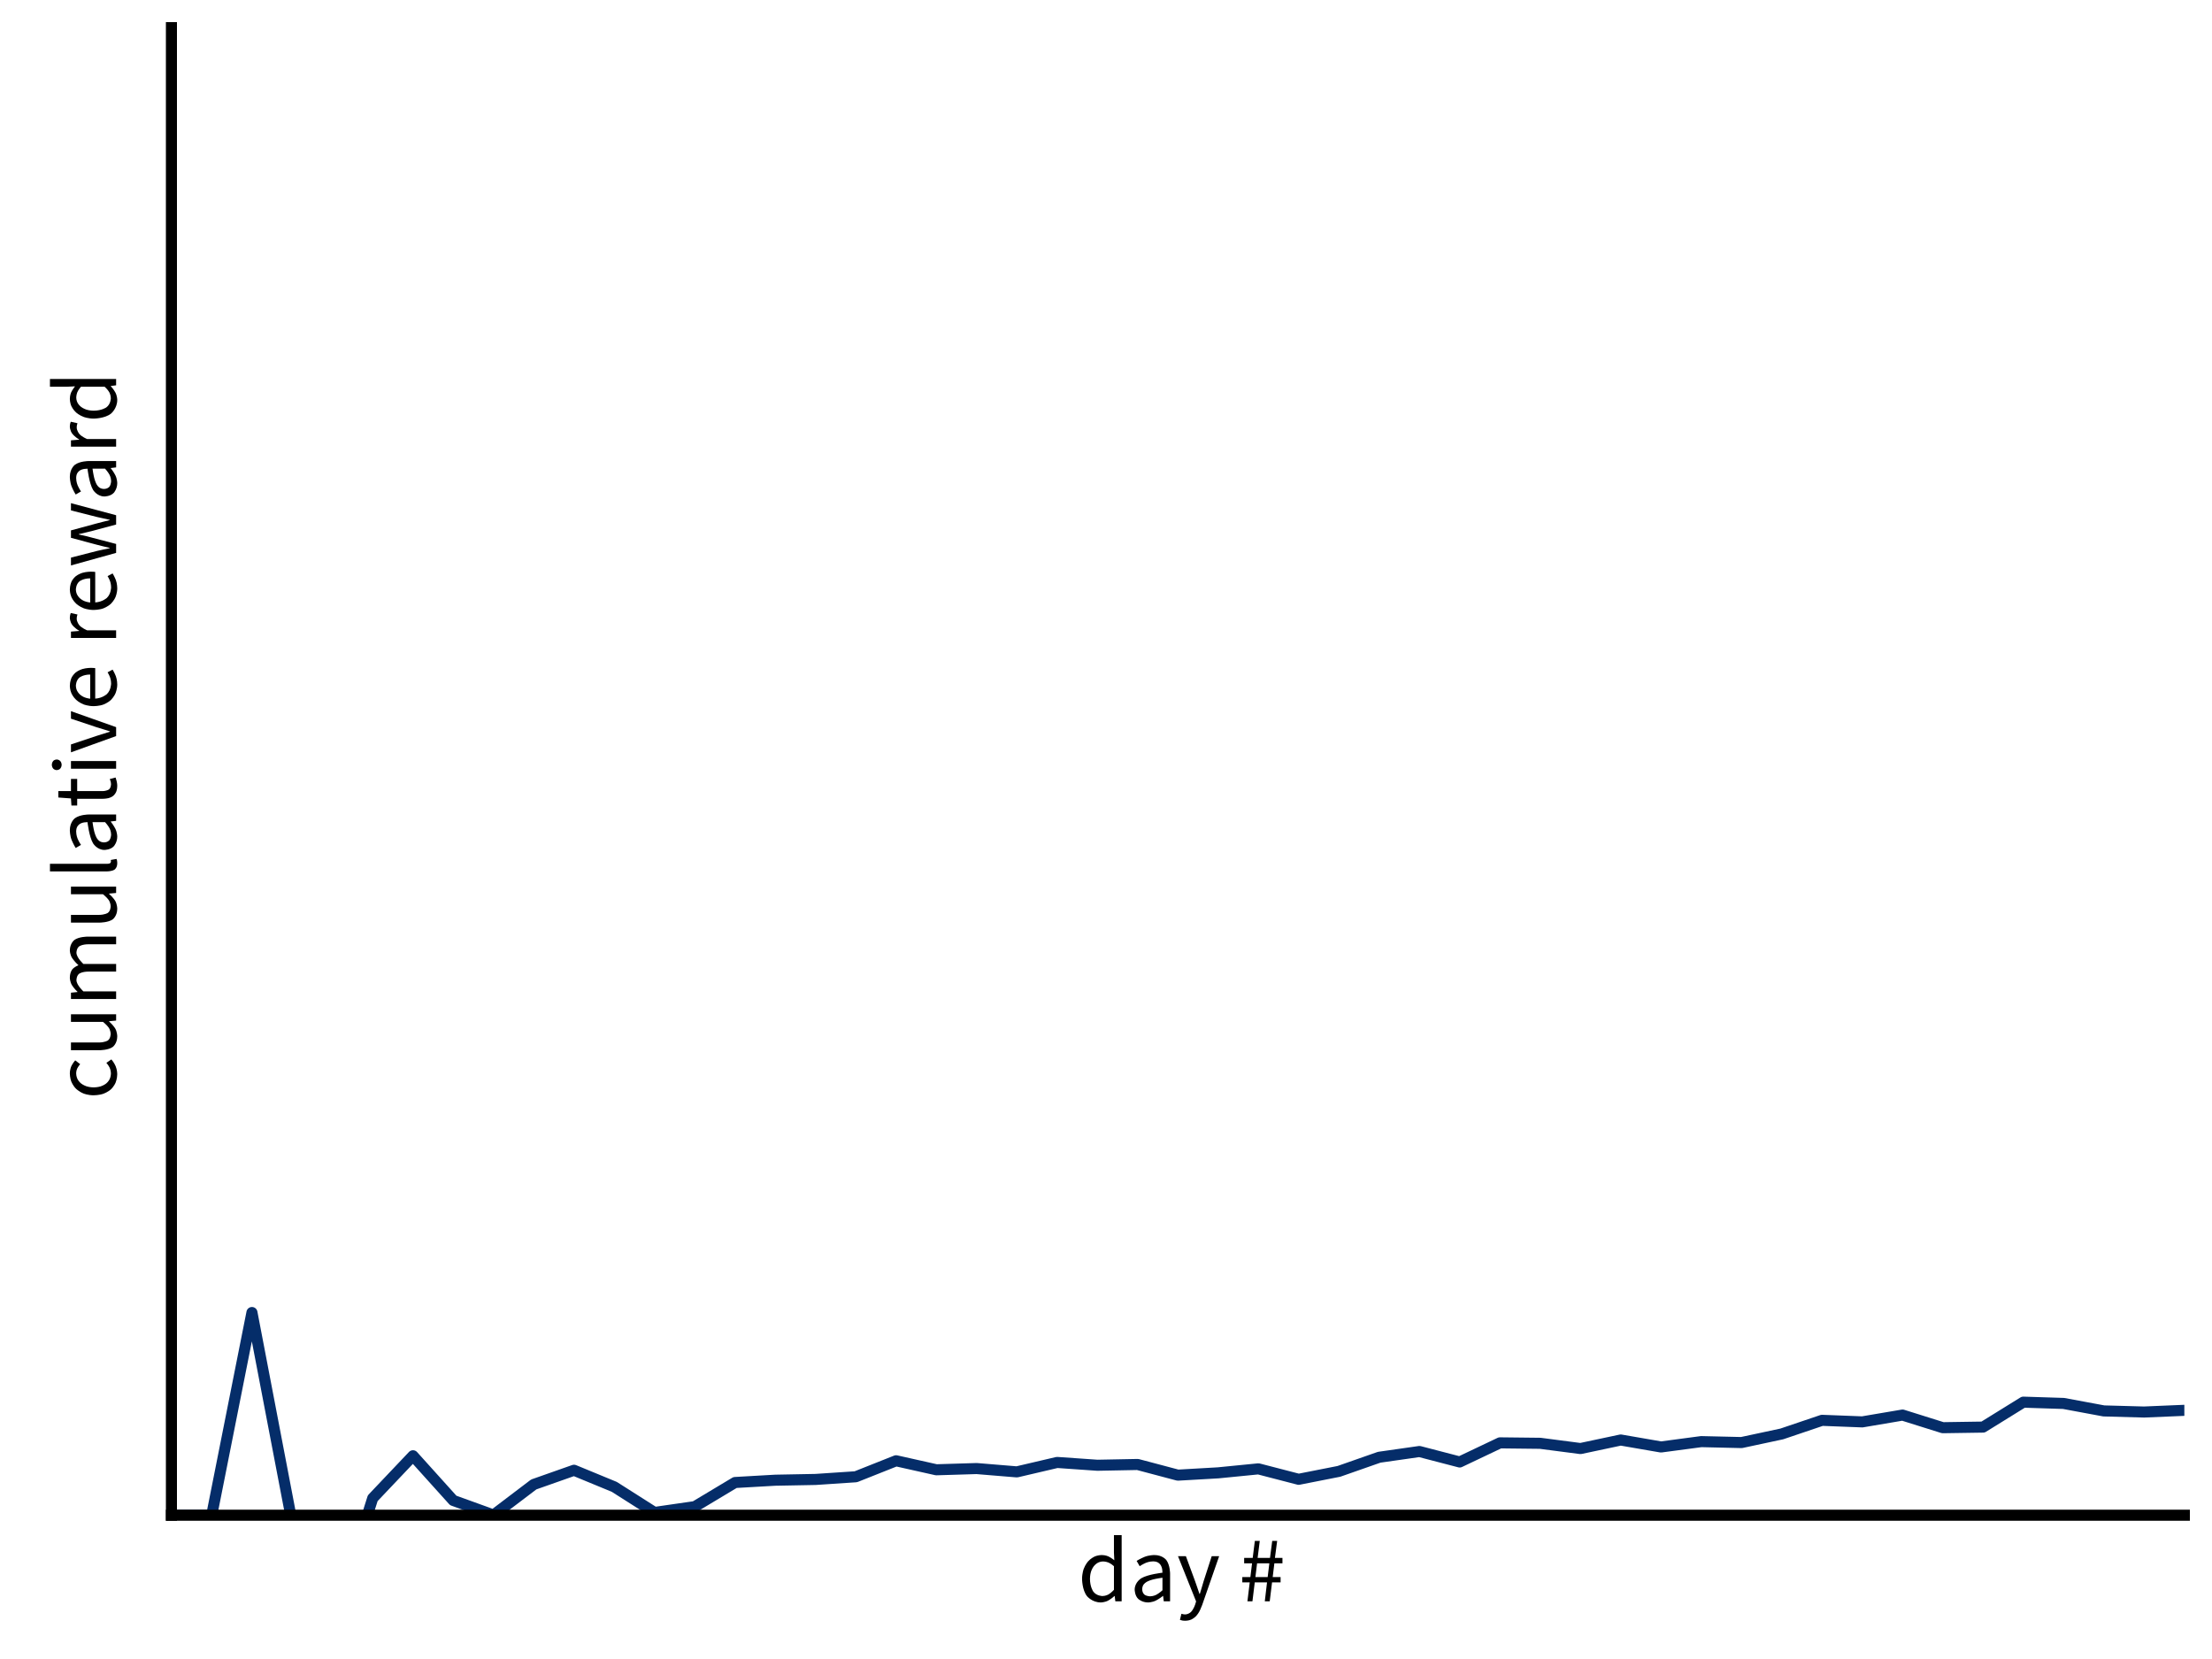
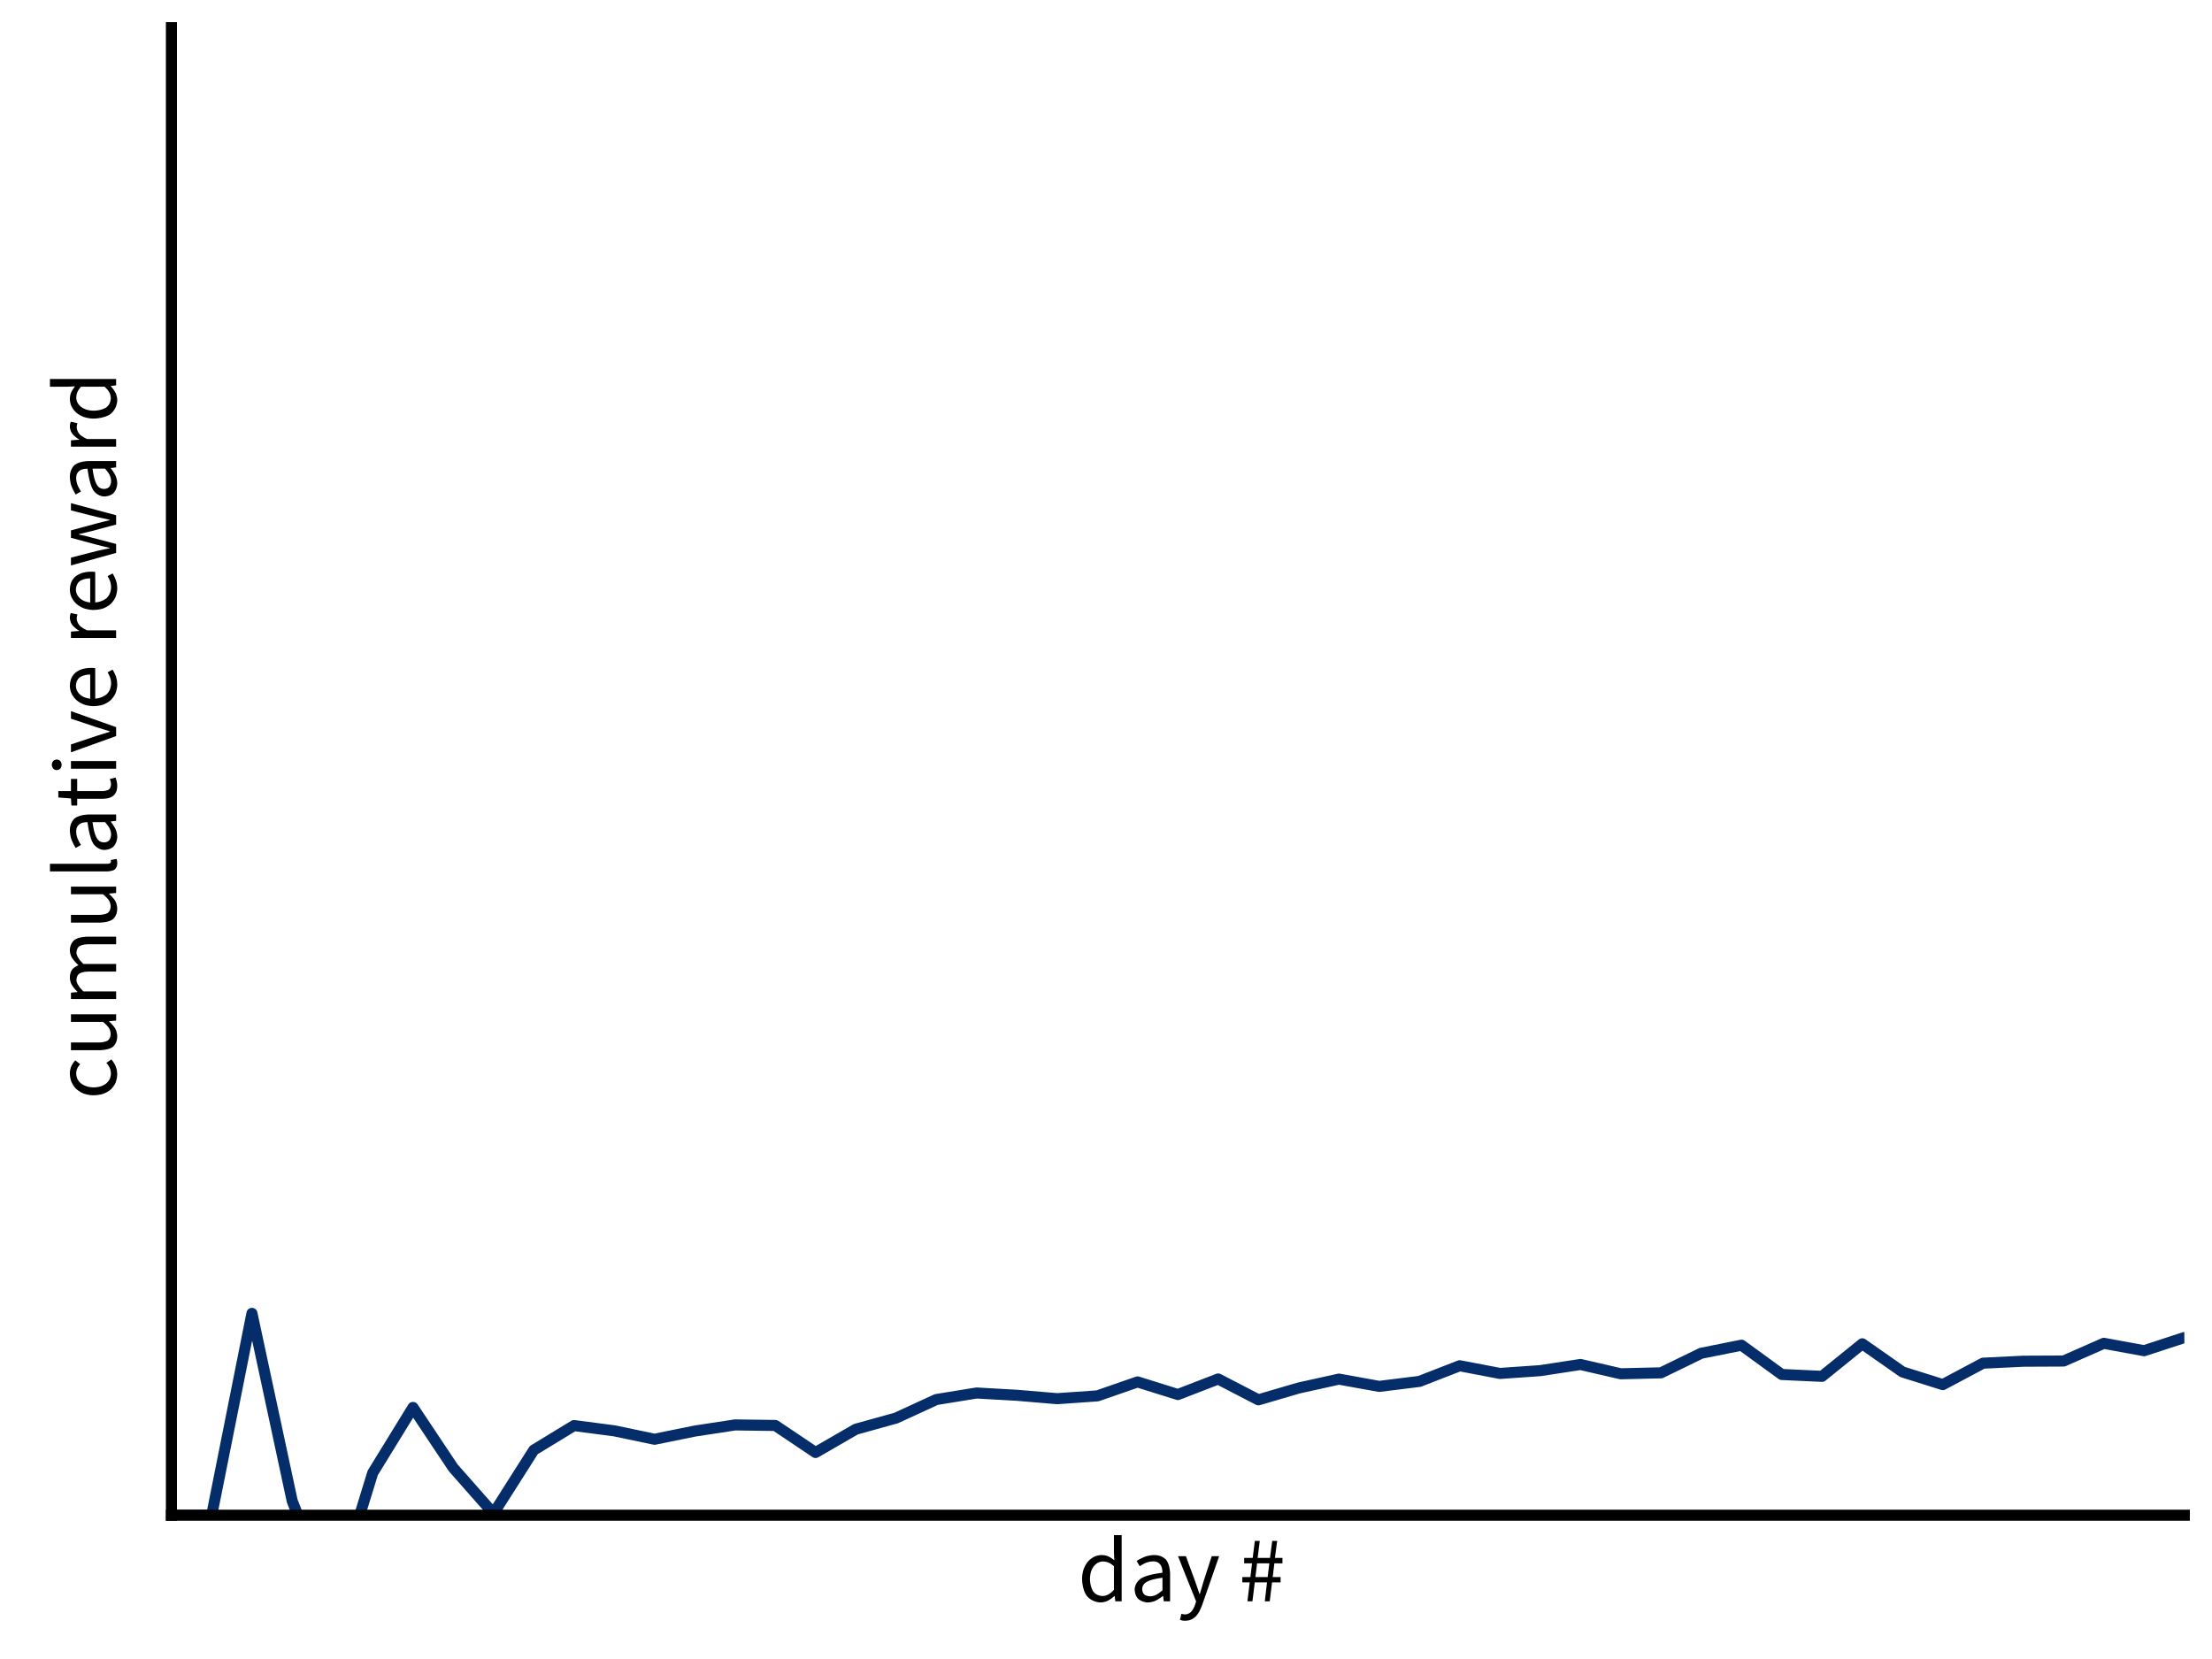
<svg xmlns="http://www.w3.org/2000/svg" height="600" stroke-opacity="1" viewBox="0.0 0.0 800.0 600.0" font-size="1" width="800" stroke="rgb(0,0,0)" version="1.1">
  <defs />
  <g stroke-linejoin="bevel" stroke-opacity="0.0" fill-opacity="0.0" stroke="rgb(0,0,0)" stroke-width="0.0" fill="rgb(0,0,0)" stroke-linecap="butt" stroke-miterlimit="10.0">
    <path d="M 0,0 v 600 h 800 v -600 Z" />
  </g>
  <g stroke-linejoin="round" stroke-opacity="1.0" fill-opacity="0.0" stroke="rgb(5,45,105)" stroke-width="4" fill="rgb(0,0,0)" stroke-linecap="round" stroke-miterlimit="10.0">
    <defs>
      <clipPath id="myClip1">
        <path d="M 62,10 v 538 h 728 v -538 Z" />
      </clipPath>
    </defs>
    <g clip-path="url(#myClip1)">
-       <path d="M 62,548 h 14.56 l 14.56,-73.308 l 14.56,76.052 l 14.56,37.066 l 14.56,-45.964 l 14.56,-15.349 l 14.56,16.159 l 14.56,5.262 l 14.56,-11.048 l 14.56,-5.133 l 14.56,6.004 l 14.56,9.256 l 14.56,-2.101 l 14.56,-8.729 l 14.56,-0.831 l 14.56,-0.274 l 14.56,-0.971 l 14.56,-5.784 l 14.56,3.258 l 14.56,-0.444 l 14.56,1.202 l 14.56,-3.408 l 14.56,1.014 l 14.56,-0.282 l 14.56,3.86 l 14.56,-0.834 l 14.56,-1.442 l 14.56,3.777 l 14.56,-2.87 l 14.56,-5.103 l 14.56,-2.079 l 14.56,3.79 l 14.56,-6.919 l 14.56,0.164 l 14.56,1.897 l 14.56,-3.088 l 14.56,2.518 l 14.56,-1.937 l 14.56,0.339 l 14.56,-3.115 l 14.56,-4.925 l 14.56,0.562 l 14.56,-2.464 l 14.56,4.57 l 14.56,-0.221 l 14.56,-9.017 l 14.56,0.465 l 14.56,2.704 l 14.56,0.398 l 14.56,-0.613 " />
+       <path d="M 62,548 h 14.56 l 14.56,-73.001 l 14.56,67.839 l 14.56,37.197 l 14.56,-47.339 l 14.56,-23.675 l 14.56,21.84 l 14.56,16.514 l 14.56,-22.924 l 14.56,-8.874 l 14.56,1.902 l 14.56,3.045 l 14.56,-2.959 l 14.56,-2.222 l 14.56,0.196 l 14.56,9.773 l 14.56,-8.412 l 14.56,-4.048 l 14.56,-6.695 l 14.56,-2.359 l 14.56,0.823 l 14.56,1.229 l 14.56,-1.011 l 14.56,-5.049 l 14.56,4.56 l 14.56,-5.625 l 14.56,7.54 l 14.56,-4.266 l 14.56,-3.223 l 14.56,2.631 l 14.56,-1.802 l 14.56,-5.662 l 14.56,2.781 l 14.56,-1.011 l 14.56,-2.233 l 14.56,3.365 l 14.56,-0.342 l 14.56,-7.085 l 14.56,-2.913 l 14.56,10.596 l 14.56,0.675 l 14.56,-11.774 l 14.56,10.187 l 14.56,4.576 l 14.56,-7.753 l 14.56,-0.71 l 14.56,-0.067 l 14.56,-6.408 l 14.56,2.674 l 14.56,-4.764 " />
    </g>
  </g>
  <g stroke-linejoin="bevel" stroke-opacity="0.0" fill-opacity="1.0" stroke="rgb(0,0,0)" stroke-width="0.0" fill="rgb(0,0,0)" stroke-linecap="butt" stroke-miterlimit="10.0">
    <path d="M 42,397.672 ZM 33.865,396.126 c -2.05,0 -3.647,-0.639 -3.647 -0.639c -1.597,-0.639 -2.706,-1.714 -2.706 -1.714c -1.109,-1.076 -1.681,-2.504 -1.681 -2.504c -0.571,-1.429 -0.571,-3.008 -0.571 -3.008c -0,-1.613 0.588,-2.773 0.588 -2.773c 0.588,-1.16 1.361,-2 1.361 -2l 1.782,1.378 c -0.639,0.74 -1.042,1.529 -1.042 1.529c -0.403,0.79 -0.403,1.765 -0.403 1.765c 0,1.109 0.454,2.05 0.454 2.05c 0.454,0.941 1.294,1.613 1.294 1.613c 0.84,0.672 2,1.059 2 1.059c 1.16,0.387 2.571,0.387 2.571 0.387c 1.412,-0 2.555,-0.37 2.555 -0.37c 1.143,-0.37 1.966,-1.025 1.966 -1.025c 0.824,-0.655 1.277,-1.597 1.277 -1.597c 0.454,-0.941 0.454,-2.05 0.454 -2.05c -0,-1.177 -0.487,-2.135 -0.487 -2.135c -0.487,-0.958 -1.16,-1.698 -1.16 -1.698l 1.815,-1.244 c 0.975,1.109 1.546,2.471 1.546 2.471c 0.571,1.361 0.571,2.84 0.571 2.84c 0,1.613 -0.571,3.025 -0.571 3.025c -0.571,1.412 -1.664,2.437 -1.664 2.437c -1.092,1.025 -2.689,1.613 -2.689 1.613c -1.597,0.588 -3.613,0.588 -3.613 0.588ZM 42,382.344 ZM 25.664,379.824 l -0,-2.79 l 9.983,-0 c 2.319,-0 3.345,-0.723 3.345 -0.723c 1.025,-0.723 1.025,-2.336 1.025 -2.336c -0,-1.277 -0.655,-2.252 -0.655 -2.252c -0.655,-0.975 -2.101,-2.151 -2.101 -2.151l -11.597,0 l -0,-2.756 l 16.336,-0 l 0,2.286 l -2.555,0.235 l 0,0.101 c 1.345,1.143 2.151,2.403 2.151 2.403c 0.807,1.26 0.807,2.975 0.807 2.975c 0,2.622 -1.613,3.815 -1.613 3.815c -1.613,1.193 -4.773,1.193 -4.773 1.193l -10.353,0 ZM 42,364.059 ZM 25.664,361.303 l -0,-2.286 l 2.353,-0.235 l -0,-0.101 c -1.177,-1.076 -1.966,-2.336 -1.966 -2.336c -0.79,-1.26 -0.79,-2.74 -0.79 -2.74c -0,-1.882 0.824,-2.941 0.824 -2.941c 0.824,-1.059 2.303,-1.563 2.303 -1.563c -1.412,-1.277 -2.269,-2.571 -2.269 -2.571c -0.857,-1.294 -0.857,-2.807 -0.857 -2.807c -0,-2.521 1.613,-3.748 1.613 -3.748c 1.613,-1.227 4.773,-1.227 4.773 -1.227l 10.353,-0 l 0,2.756 l -9.983,0 c -2.319,0 -3.345,0.74 -3.345 0.74c -1.025,0.74 -1.025,2.286 -1.025 2.286c 0,1.849 2.521,4.101 2.521 4.101l 11.832,-0 l 0,2.756 l -9.983,0 c -2.319,0 -3.345,0.74 -3.345 0.74c -1.025,0.74 -1.025,2.319 -1.025 2.319c 0,1.849 2.521,4.101 2.521 4.101l 11.832,-0 l 0,2.756 l -16.336,0 ZM 42,336.193 ZM 25.664,333.672 l -0,-2.79 l 9.983,-0 c 2.319,-0 3.345,-0.723 3.345 -0.723c 1.025,-0.723 1.025,-2.336 1.025 -2.336c -0,-1.277 -0.655,-2.252 -0.655 -2.252c -0.655,-0.975 -2.101,-2.151 -2.101 -2.151l -11.597,0 l -0,-2.756 l 16.336,-0 l 0,2.286 l -2.555,0.235 l 0,0.101 c 1.345,1.143 2.151,2.403 2.151 2.403c 0.807,1.26 0.807,2.975 0.807 2.975c 0,2.622 -1.613,3.815 -1.613 3.815c -1.613,1.193 -4.773,1.193 -4.773 1.193l -10.353,0 ZM 42,317.908 ZM 18.067,315.151 l -0,-2.756 l 20.84,-0 c 0.672,-0 0.941,-0.235 0.941 -0.235c 0.269,-0.235 0.269,-0.538 0.269 -0.538l -0,-0.252 c 0,0 -0.067,-0.353 -0.067 -0.353l 2.084,-0.37 c 0.135,0.269 0.202,0.639 0.202 0.639c 0.067,0.37 0.067,0.941 0.067 0.941c 0,1.58 -0.941,2.252 -0.941 2.252c -0.941,0.672 -2.756,0.672 -2.756 0.672l -20.639,0 ZM 42,309.336 ZM 37.765,307.387 c -2.689,0 -4.118,-2.403 -4.118 -2.403c -1.429,-2.403 -2,-7.647 -2 -7.647c -0.773,0 -1.513,0.151 -1.513 0.151c -0.74,0.151 -1.311,0.538 -1.311 0.538c -0.571,0.387 -0.924,1.025 -0.924 1.025c -0.353,0.639 -0.353,1.647 -0.353 1.647c 0,1.445 0.538,2.672 0.538 2.672c 0.538,1.227 1.21,2.202 1.21 2.202l -1.916,1.109 c -0.74,-1.143 -1.429,-2.79 -1.429 -2.79c -0.689,-1.647 -0.689,-3.63 -0.689 -3.63c -0,-2.992 1.832,-4.336 1.832 -4.336c 1.832,-1.345 4.891,-1.345 4.891 -1.345l 10.017,-0 l 0,2.286 l -1.95,0.235 l 0,0.067 c 0.975,1.177 1.664,2.538 1.664 2.538c 0.689,1.361 0.689,2.874 0.689 2.874c 0,2.084 -1.21,3.445 -1.21 3.445c -1.21,1.361 -3.429,1.361 -3.429 1.361ZM 37.765,307.387 ZM 37.563,304.664 c 1.412,-0 2.017,-0.824 2.017 -0.824c 0.605,-0.824 0.605,-2.034 0.605 -2.034c -0,-1.177 -0.555,-2.235 -0.555 -2.235c -0.555,-1.059 -1.63,-2.235 -1.63 -2.235l -4.538,0 c 0.269,2.05 0.639,3.462 0.639 3.462c 0.37,1.412 0.874,2.269 0.874 2.269c 0.504,0.857 1.16,1.227 1.16 1.227c 0.655,0.37 1.429,0.37 1.429 0.37ZM 42,292.126 ZM 27.916,288.899 l 0,2.42 l -2.084,0 l -0.168,-2.555 l -4.571,-0.336 l -0,-2.319 l 4.571,-0 l -0,-4.403 l 2.252,-0 l 0,4.403 l 9.076,-0 c 1.513,-0 2.336,-0.555 2.336 -0.555c 0.824,-0.555 0.824,-1.966 0.824 -1.966c -0,-0.437 -0.135,-0.941 -0.135 -0.941c -0.135,-0.504 -0.302,-0.908 -0.302 -0.908l 2.084,-0.538 c 0.235,0.672 0.42,1.462 0.42 1.462c 0.185,0.79 0.185,1.563 0.185 1.563c 0,1.311 -0.403,2.202 -0.403 2.202c -0.403,0.891 -1.109,1.445 -1.109 1.445c -0.706,0.555 -1.714,0.79 -1.714 0.79c -1.008,0.235 -2.219,0.235 -2.219 0.235l -9.042,0 ZM 42,280.765 ZM 22.302,276.597 c 0,0.807 -0.504,1.361 -0.504 1.361c -0.504,0.555 -1.277,0.555 -1.277 0.555c -0.807,0 -1.294,-0.555 -1.294 -0.555c -0.487,-0.555 -0.487,-1.361 -0.487 -1.361c -0,-0.807 0.487,-1.361 0.487 -1.361c 0.487,-0.555 1.294,-0.555 1.294 -0.555c 0.773,-0 1.277,0.555 1.277 0.555c 0.504,0.555 0.504,1.361 0.504 1.361ZM 22.302,276.597 ZM 25.664,278.008 l -0,-2.756 l 16.336,-0 l 0,2.756 l -16.336,0 ZM 42,272.496 ZM 25.664,272.092 l -0,-2.857 l 9.277,-3.092 c 1.21,-0.37 2.42,-0.756 2.42 -0.756c 1.21,-0.387 2.387,-0.756 2.387 -0.756l -0,-0.135 c -1.177,-0.37 -2.387,-0.74 -2.387 -0.74l -2.42,-0.74 l -9.277,-3.092 l -0,-2.723 l 16.336,5.782 l 0,3.227 ZM 42,256.933 ZM 33.865,255.387 c -2.017,0 -3.613,-0.622 -3.613 -0.622c -1.597,-0.622 -2.706,-1.647 -2.706 -1.647c -1.109,-1.025 -1.698,-2.336 -1.698 -2.336c -0.588,-1.311 -0.588,-2.723 -0.588 -2.723c -0,-1.546 0.538,-2.773 0.538 -2.773c 0.538,-1.227 1.546,-2.05 1.546 -2.05c 1.008,-0.824 2.42,-1.26 2.42 -1.26c 1.412,-0.437 3.16,-0.437 3.16 -0.437c 0.908,-0 1.513,0.101 1.513 0.101l 0,11.025 c 2.655,-0.168 4.202,-1.63 4.202 -1.63c 1.546,-1.462 1.546,-3.815 1.546 -3.815c -0,-1.177 -0.353,-2.168 -0.353 -2.168c -0.353,-0.992 -0.924,-1.899 -0.924 -1.899l 1.815,-0.975 c 0.672,1.076 1.177,2.387 1.177 2.387c 0.504,1.311 0.504,2.992 0.504 2.992c 0,1.647 -0.588,3.076 -0.588 3.076c -0.588,1.429 -1.681,2.487 -1.681 2.487c -1.092,1.059 -2.672,1.664 -2.672 1.664c -1.58,0.605 -3.597,0.605 -3.597 0.605ZM 33.865,255.387 ZM 32.622,243.958 c -2.521,0 -3.849,1.059 -3.849 1.059c -1.328,1.059 -1.328,2.975 -1.328 2.975c 0,0.874 0.353,1.664 0.353 1.664c 0.353,0.79 1.008,1.429 1.008 1.429c 0.655,0.639 1.613,1.059 1.613 1.059c 0.958,0.42 2.202,0.555 2.202 0.555l -0,-8.739 ZM 42,233.471 ZM 25.664,230.714 l -0,-2.286 l 2.958,-0.235 l -0,-0.101 c -1.546,-0.84 -2.454,-2.034 -2.454 -2.034c -0.908,-1.193 -0.908,-2.605 -0.908 -2.605c -0,-0.975 0.336,-1.748 0.336 -1.748l 2.42,0.538 c -0.135,0.403 -0.202,0.74 -0.202 0.74c -0.067,0.336 -0.067,0.84 -0.067 0.84c 0,1.042 0.84,2.168 0.84 2.168c 0.84,1.126 2.924,1.966 2.924 1.966l 10.487,-0 l 0,2.756 l -16.336,0 ZM 42,222.143 ZM 33.865,220.597 c -2.017,0 -3.613,-0.622 -3.613 -0.622c -1.597,-0.622 -2.706,-1.647 -2.706 -1.647c -1.109,-1.025 -1.698,-2.336 -1.698 -2.336c -0.588,-1.311 -0.588,-2.723 -0.588 -2.723c -0,-1.546 0.538,-2.773 0.538 -2.773c 0.538,-1.227 1.546,-2.05 1.546 -2.05c 1.008,-0.824 2.42,-1.26 2.42 -1.26c 1.412,-0.437 3.16,-0.437 3.16 -0.437c 0.908,-0 1.513,0.101 1.513 0.101l 0,11.025 c 2.655,-0.168 4.202,-1.63 4.202 -1.63c 1.546,-1.462 1.546,-3.815 1.546 -3.815c -0,-1.177 -0.353,-2.168 -0.353 -2.168c -0.353,-0.992 -0.924,-1.899 -0.924 -1.899l 1.815,-0.975 c 0.672,1.076 1.177,2.387 1.177 2.387c 0.504,1.311 0.504,2.992 0.504 2.992c 0,1.647 -0.588,3.076 -0.588 3.076c -0.588,1.429 -1.681,2.487 -1.681 2.487c -1.092,1.059 -2.672,1.664 -2.672 1.664c -1.58,0.605 -3.597,0.605 -3.597 0.605ZM 33.865,220.597 ZM 32.622,209.168 c -2.521,0 -3.849,1.059 -3.849 1.059c -1.328,1.059 -1.328,2.975 -1.328 2.975c 0,0.874 0.353,1.664 0.353 1.664c 0.353,0.79 1.008,1.429 1.008 1.429c 0.655,0.639 1.613,1.059 1.613 1.059c 0.958,0.42 2.202,0.555 2.202 0.555l -0,-8.739 ZM 42,205.303 ZM 25.664,204.496 l -0,-2.824 l 9.445,-2.42 c 1.177,-0.269 2.286,-0.504 2.286 -0.504c 1.109,-0.235 2.252,-0.471 2.252 -0.471l -0,-0.135 c -1.143,-0.269 -2.269,-0.538 -2.269 -0.538c -1.126,-0.269 -2.269,-0.571 -2.269 -0.571l -9.445,-2.521 l -0,-2.689 l 9.445,-2.555 c 1.177,-0.302 2.286,-0.588 2.286 -0.588c 1.109,-0.286 2.252,-0.555 2.252 -0.555l -0,-0.135 c -1.143,-0.269 -2.252,-0.504 -2.252 -0.504c -1.109,-0.235 -2.286,-0.504 -2.286 -0.504l -9.445,-2.387 l -0,-2.622 l 16.336,4.37 l 0,3.361 l -8.773,2.353 c -1.177,0.302 -2.319,0.555 -2.319 0.555c -1.143,0.252 -2.387,0.555 -2.387 0.555l 0,0.135 c 1.244,0.269 2.403,0.538 2.403 0.538c 1.16,0.269 2.336,0.605 2.336 0.605l 8.739,2.286 l 0,3.227 ZM 42,181.504 ZM 37.765,179.555 c -2.689,0 -4.118,-2.403 -4.118 -2.403c -1.429,-2.403 -2,-7.647 -2 -7.647c -0.773,0 -1.513,0.151 -1.513 0.151c -0.74,0.151 -1.311,0.538 -1.311 0.538c -0.571,0.387 -0.924,1.025 -0.924 1.025c -0.353,0.639 -0.353,1.647 -0.353 1.647c 0,1.445 0.538,2.672 0.538 2.672c 0.538,1.227 1.21,2.202 1.21 2.202l -1.916,1.109 c -0.74,-1.143 -1.429,-2.79 -1.429 -2.79c -0.689,-1.647 -0.689,-3.63 -0.689 -3.63c -0,-2.992 1.832,-4.336 1.832 -4.336c 1.832,-1.345 4.891,-1.345 4.891 -1.345l 10.017,-0 l 0,2.286 l -1.95,0.235 l 0,0.067 c 0.975,1.177 1.664,2.538 1.664 2.538c 0.689,1.361 0.689,2.874 0.689 2.874c 0,2.084 -1.21,3.445 -1.21 3.445c -1.21,1.361 -3.429,1.361 -3.429 1.361ZM 37.765,179.555 ZM 37.563,176.832 c 1.412,-0 2.017,-0.824 2.017 -0.824c 0.605,-0.824 0.605,-2.034 0.605 -2.034c -0,-1.177 -0.555,-2.235 -0.555 -2.235c -0.555,-1.059 -1.63,-2.235 -1.63 -2.235l -4.538,0 c 0.269,2.05 0.639,3.462 0.639 3.462c 0.37,1.412 0.874,2.269 0.874 2.269c 0.504,0.857 1.16,1.227 1.16 1.227c 0.655,0.37 1.429,0.37 1.429 0.37ZM 42,164.294 ZM 25.664,161.538 l -0,-2.286 l 2.958,-0.235 l -0,-0.101 c -1.546,-0.84 -2.454,-2.034 -2.454 -2.034c -0.908,-1.193 -0.908,-2.605 -0.908 -2.605c -0,-0.975 0.336,-1.748 0.336 -1.748l 2.42,0.538 c -0.135,0.403 -0.202,0.74 -0.202 0.74c -0.067,0.336 -0.067,0.84 -0.067 0.84c 0,1.042 0.84,2.168 0.84 2.168c 0.84,1.126 2.924,1.966 2.924 1.966l 10.487,-0 l 0,2.756 l -16.336,0 ZM 42,152.966 ZM 33.865,151.387 c -1.983,0 -3.58,-0.588 -3.58 -0.588c -1.597,-0.588 -2.706,-1.563 -2.706 -1.563c -1.109,-0.975 -1.714,-2.252 -1.714 -2.252c -0.605,-1.277 -0.605,-2.689 -0.605 -2.689c -0,-1.412 0.504,-2.454 0.504 -2.454c 0.504,-1.042 1.378,-2.118 1.378 -2.118l -2.79,0.135 l -6.286,0 l -0,-2.79 l 23.933,-0 l 0,2.286 l -1.916,0.235 l 0,0.101 c 0.941,0.975 1.63,2.235 1.63 2.235c 0.689,1.26 0.689,2.706 0.689 2.706c 0,3.092 -2.219,4.924 -2.219 4.924c -2.219,1.832 -6.319,1.832 -6.319 1.832ZM 33.865,151.387 ZM 33.832,148.529 c 2.958,-0 4.605,-1.177 4.605 -1.177c 1.647,-1.177 1.647,-3.328 1.647 -3.328c -0,-1.143 -0.555,-2.151 -0.555 -2.151c -0.555,-1.008 -1.698,-2.017 -1.698 -2.017l -8.538,0 c -0.941,1.042 -1.328,2 -1.328 2c -0.387,0.958 -0.387,1.966 -0.387 1.966c 0,0.975 0.454,1.832 0.454 1.832c 0.454,0.857 1.277,1.496 1.277 1.496c 0.824,0.639 1.966,1.008 1.966 1.008c 1.143,0.37 2.555,0.37 2.555 0.37Z" />
  </g>
  <g stroke-linejoin="miter" stroke-opacity="1.0" fill-opacity="0.0" stroke="rgb(0,0,0)" stroke-width="4" fill="rgb(0,0,0)" stroke-linecap="square" stroke-miterlimit="10.0">
    <path d="M 62,548 v -538 " />
  </g>
  <g stroke-linejoin="miter" stroke-opacity="1.0" fill-opacity="0.0" stroke="rgb(0,0,0)" stroke-width="4" fill="rgb(0,0,0)" stroke-linecap="square" stroke-miterlimit="10.0">
    <path d="M 62,548 h 728 " />
  </g>
  <g stroke-linejoin="bevel" stroke-opacity="0.0" fill-opacity="1.0" stroke="rgb(0,0,0)" stroke-width="0.0" fill="rgb(0,0,0)" stroke-linecap="butt" stroke-miterlimit="10.0">
    <path d="M 389.765,579.143 ZM 391.344,571.008 c 0,-1.983 0.588,-3.58 0.588 -3.58c 0.588,-1.597 1.563,-2.706 1.563 -2.706c 0.975,-1.109 2.252,-1.714 2.252 -1.714c 1.277,-0.605 2.689,-0.605 2.689 -0.605c 1.412,0 2.454,0.504 2.454 0.504c 1.042,0.504 2.118,1.378 2.118 1.378l -0.135,-2.79 v -6.286 h 2.79 v 23.933 h -2.286 l -0.235,-1.916 h -0.101 c -0.975,0.941 -2.235,1.63 -2.235 1.63c -1.26,0.689 -2.706,0.689 -2.706 0.689c -3.092,-0 -4.924,-2.219 -4.924 -2.219c -1.832,-2.219 -1.832,-6.319 -1.832 -6.319ZM 391.344,571.008 ZM 394.202,570.975 c 0,2.958 1.177,4.605 1.177 4.605c 1.177,1.647 3.328,1.647 3.328 1.647c 1.143,0 2.151,-0.555 2.151 -0.555c 1.008,-0.555 2.017,-1.698 2.017 -1.698v -8.538 c -1.042,-0.941 -2,-1.328 -2 -1.328c -0.958,-0.387 -1.966,-0.387 -1.966 -0.387c -0.975,-0 -1.832,0.454 -1.832 0.454c -0.857,0.454 -1.496,1.277 -1.496 1.277c -0.639,0.824 -1.008,1.966 -1.008 1.966c -0.37,1.143 -0.37,2.555 -0.37 2.555ZM 408.42,579.143 ZM 410.37,574.908 c 0,-2.689 2.403,-4.118 2.403 -4.118c 2.403,-1.429 7.647,-2 7.647 -2c 0,-0.773 -0.151,-1.513 -0.151 -1.513c -0.151,-0.74 -0.538,-1.311 -0.538 -1.311c -0.387,-0.571 -1.025,-0.924 -1.025 -0.924c -0.639,-0.353 -1.647,-0.353 -1.647 -0.353c -1.445,-0 -2.672,0.538 -2.672 0.538c -1.227,0.538 -2.202,1.21 -2.202 1.21l -1.109,-1.916 c 1.143,-0.74 2.79,-1.429 2.79 -1.429c 1.647,-0.689 3.63,-0.689 3.63 -0.689c 2.992,0 4.336,1.832 4.336 1.832c 1.345,1.832 1.345,4.891 1.345 4.891v 10.017 h -2.286 l -0.235,-1.95 h -0.067 c -1.177,0.975 -2.538,1.664 -2.538 1.664c -1.361,0.689 -2.874,0.689 -2.874 0.689c -2.084,-0 -3.445,-1.21 -3.445 -1.21c -1.361,-1.21 -1.361,-3.429 -1.361 -3.429ZM 410.37,574.908 ZM 413.092,574.706 c 0,1.412 0.824,2.017 0.824 2.017c 0.824,0.605 2.034,0.605 2.034 0.605c 1.177,0 2.235,-0.555 2.235 -0.555c 1.059,-0.555 2.235,-1.63 2.235 -1.63v -4.538 c -2.05,0.269 -3.462,0.639 -3.462 0.639c -1.412,0.37 -2.269,0.874 -2.269 0.874c -0.857,0.504 -1.227,1.16 -1.227 1.16c -0.37,0.655 -0.37,1.429 -0.37 1.429ZM 425.63,579.143 ZM 427.277,583.647 l 0.605,0.151 c 0,0 0.639,0.084 0.639 0.084c 1.412,0 2.303,-0.992 2.303 -0.992c 0.891,-0.992 1.395,-2.504 1.395 -2.504l 0.37,-1.21 l -6.555,-16.37 h 2.857 l 3.328,9.042 c 0.37,1.076 0.79,2.269 0.79 2.269c 0.42,1.193 0.79,2.336 0.79 2.336h 0.135 c 0.37,-1.109 0.706,-2.319 0.706 -2.319c 0.336,-1.21 0.672,-2.286 0.672 -2.286l 2.924,-9.042 h 2.689 l -6.151,17.681 c -0.437,1.21 -0.975,2.252 -0.975 2.252c -0.538,1.042 -1.277,1.798 -1.277 1.798c -0.74,0.756 -1.681,1.193 -1.681 1.193c -0.941,0.437 -2.185,0.437 -2.185 0.437c -0.571,-0 -1.042,-0.084 -1.042 -0.084c -0.471,-0.084 -0.874,-0.252 -0.874 -0.252l 0.538,-2.185 h 0 ZM 448.118,579.143 ZM 451.983,572.286 h -2.689 v -1.916 h 2.924 l 0.605,-4.975 h -2.857 v -1.95 h 3.092 l 0.773,-6.151 h 1.782 l -0.773,6.151 h 4.471 l 0.807,-6.151 h 1.782 l -0.807,6.151 h 2.723 v 1.95 h -2.924 l -0.605,4.975 h 2.857 v 1.916 h -3.092 l -0.84,6.857 h -1.782 l 0.807,-6.857 h -4.437 l -0.84,6.857 h -1.815 ZM 451.983,572.286 ZM 458.471,570.37 l 0.605,-4.975 h -4.437 l -0.605,4.975 h 4.437 Z" />
  </g>
</svg>
